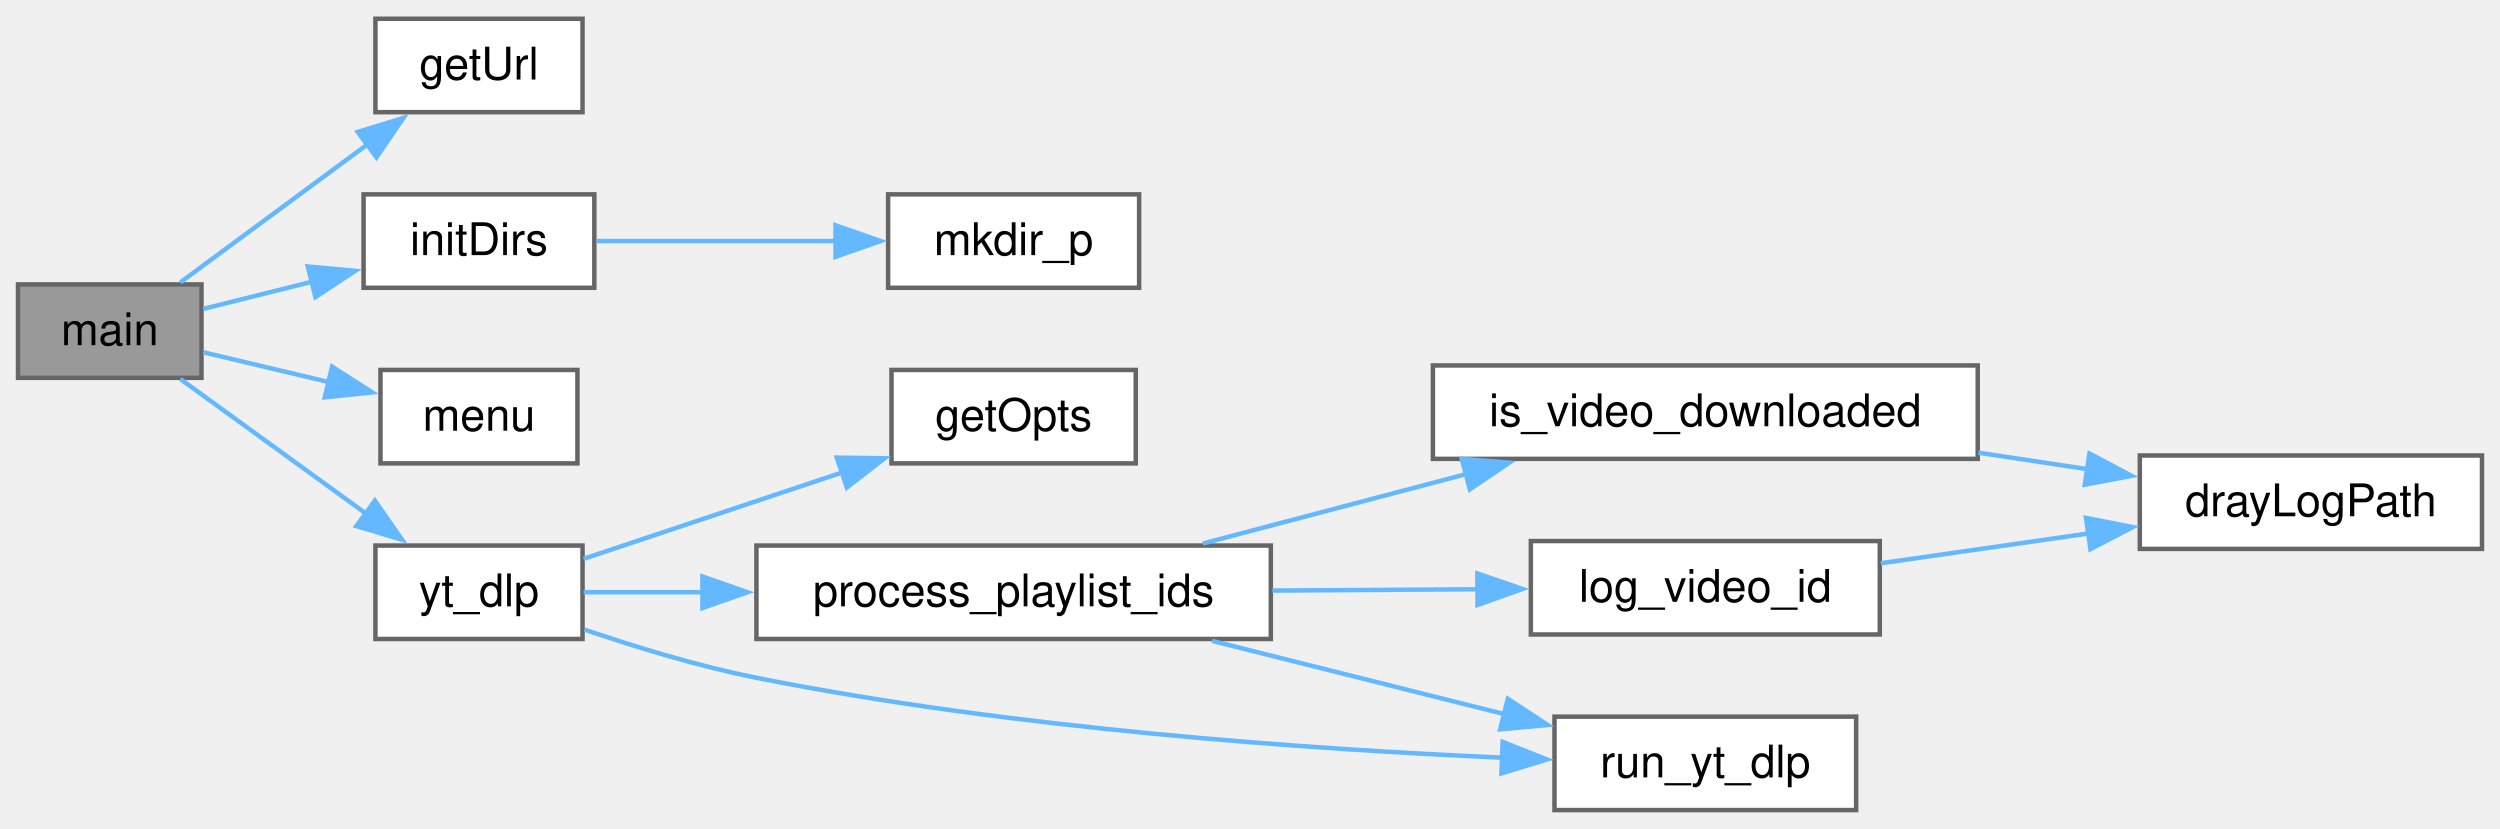
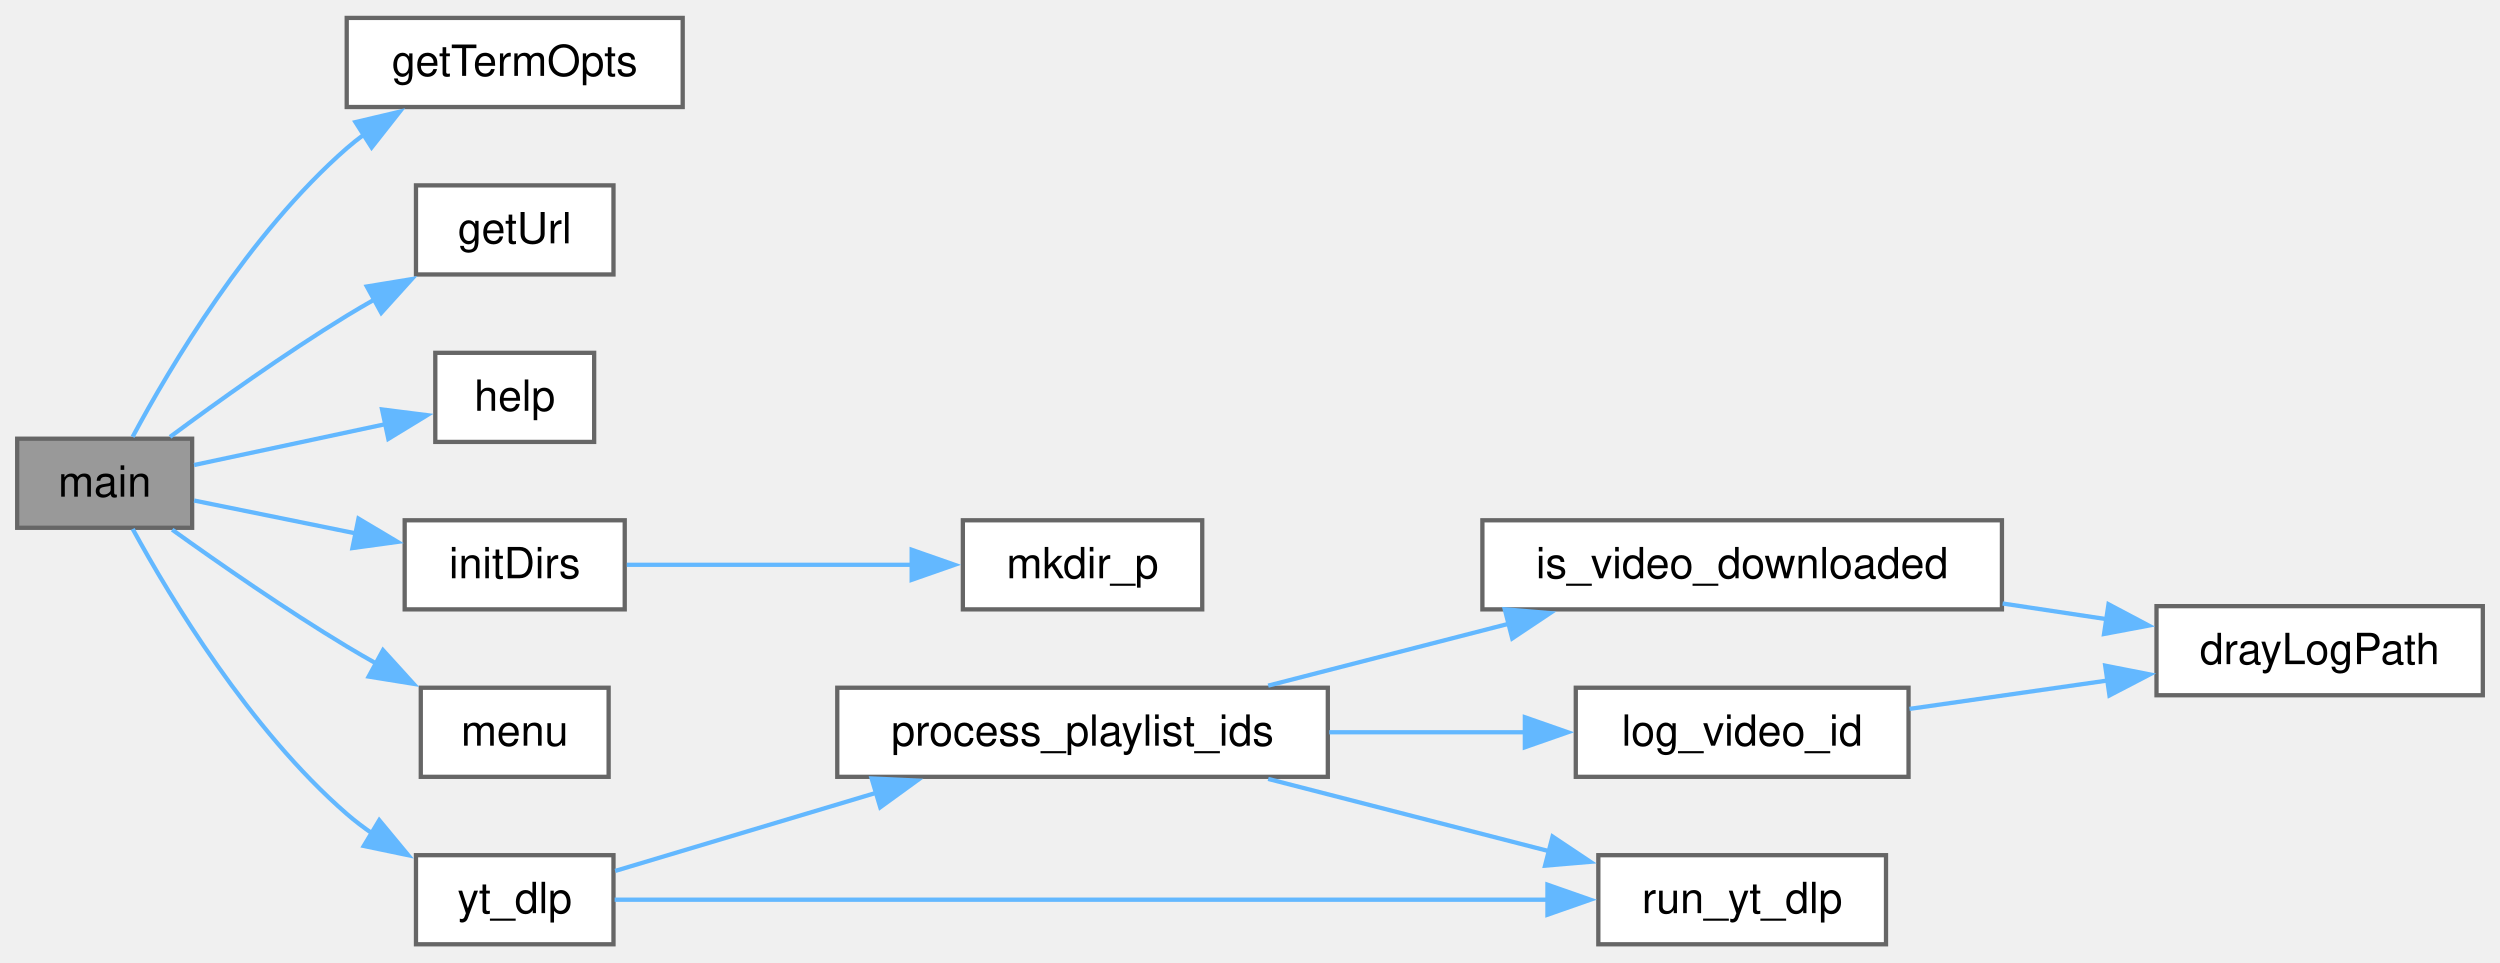
- <svg xmlns="http://www.w3.org/2000/svg" xmlns:xlink="http://www.w3.org/1999/xlink" width="555pt" height="184pt" viewBox="0.00 0.00 555.25 183.75">
-   <g id="graph0" class="graph" transform="scale(1 1) rotate(0) translate(4 179.75)">
+ <svg xmlns="http://www.w3.org/2000/svg" xmlns:xlink="http://www.w3.org/1999/xlink" width="582pt" height="224pt" viewBox="0.00 0.00 582.25 223.75">
+   <g id="graph0" class="graph" transform="scale(1 1) rotate(0) translate(4 219.75)">
    <g id="Node000001" class="node">
      <g id="a_Node000001">
-         <a xlink:title=" ">
-           <polygon fill="#999999" stroke="#666666" points="40.75,-116.75 0,-116.75 0,-96 40.75,-96 40.75,-116.75" />
-           <text text-anchor="middle" x="20.38" y="-103.25" font-family="Helvetica,sans-Serif" font-size="10.00">main</text>
+         <a xlink:title="Точка входа в программу">
+           <polygon fill="#999999" stroke="#666666" points="40.75,-117.75 0,-117.75 0,-97 40.75,-97 40.75,-117.75" />
+           <text text-anchor="middle" x="20.38" y="-104.25" font-family="Helvetica,sans-Serif" font-size="10.00">main</text>
        </a>
      </g>
    </g>
    <g id="Node000002" class="node">
      <g id="a_Node000002">
-         <a xlink:href="user_8c.html#affafc76072e99451fd0ed4d9798d82f9" target="_top" xlink:title="Вытряхивает url с юзера">
-           <polygon fill="white" stroke="#666666" points="125.38,-175.75 79.38,-175.75 79.38,-155 125.38,-155 125.38,-175.75" />
-           <text text-anchor="middle" x="102.38" y="-162.25" font-family="Helvetica,sans-Serif" font-size="10.00">getUrl</text>
+         <a xlink:href="user_8c.html#a69a84096e4cee2cfde630466c3613075" target="_top" xlink:title="Анализирует опции командной строки">
+           <polygon fill="white" stroke="#666666" points="155,-215.75 76.75,-215.75 76.75,-195 155,-195 155,-215.75" />
+           <text text-anchor="middle" x="115.88" y="-202.25" font-family="Helvetica,sans-Serif" font-size="10.00">getTermOpts</text>
        </a>
      </g>
    </g>
    <g id="edge1_Node000001_Node000002" class="edge">
      <g id="a_edge1_Node000001_Node000002">
        <a xlink:title=" ">
-           <path fill="none" stroke="#63b8ff" d="M36.05,-117.2C47.66,-125.76 64.12,-137.9 77.61,-147.85" />
-           <polygon fill="#63b8ff" stroke="#63b8ff" points="75.45,-150.61 85.58,-153.72 79.61,-144.97 75.45,-150.61" />
+           <path fill="none" stroke="#63b8ff" d="M26.88,-118.17C35.6,-134.45 53.99,-165.48 76.75,-185.38 78.02,-186.48 79.35,-187.55 80.74,-188.57" />
+           <polygon fill="#63b8ff" stroke="#63b8ff" points="78.79,-191.48 89.1,-193.91 82.55,-185.58 78.79,-191.48" />
        </a>
      </g>
    </g>
    <g id="Node000003" class="node">
      <g id="a_Node000003">
-         <a xlink:href="fs_8c.html#a791c8dff05a93ea82bde76fc7c4a94ca" target="_top" xlink:title="Создаёт нужные папки">
-           <polygon fill="white" stroke="#666666" points="128,-136.75 76.75,-136.75 76.75,-116 128,-116 128,-136.75" />
-           <text text-anchor="middle" x="102.38" y="-123.25" font-family="Helvetica,sans-Serif" font-size="10.00">initDirs</text>
+         <a xlink:href="user_8c.html#a2177eed449119b221fef82c0ffb9784f" target="_top" xlink:title="Вытряхивает url с юзера и сохраняет его в указатель">
+           <polygon fill="white" stroke="#666666" points="138.88,-176.75 92.88,-176.75 92.88,-156 138.88,-156 138.88,-176.75" />
+           <text text-anchor="middle" x="115.88" y="-163.25" font-family="Helvetica,sans-Serif" font-size="10.00">getUrl</text>
        </a>
      </g>
    </g>
    <g id="edge2_Node000001_Node000003" class="edge">
      <g id="a_edge2_Node000001_Node000003">
        <a xlink:title=" ">
-           <path fill="none" stroke="#63b8ff" d="M41.15,-111.32C48.47,-113.15 57.01,-115.28 65.32,-117.36" />
-           <polygon fill="#63b8ff" stroke="#63b8ff" points="64.36,-120.73 74.91,-119.76 66.06,-113.94 64.36,-120.73" />
+           <path fill="none" stroke="#63b8ff" d="M35.6,-118.17C46.59,-126.31 62.3,-137.55 76.75,-146.38 78.87,-147.67 81.09,-148.97 83.34,-150.25" />
+           <polygon fill="#63b8ff" stroke="#63b8ff" points="81.44,-153.2 91.9,-154.92 84.8,-147.06 81.44,-153.2" />
+         </a>
+       </g>
+     </g>
+     <g id="Node000004" class="node">
+       <g id="a_Node000004">
+         <a xlink:href="user_8c.html#a97ee70a8770dc30d06c744b24eb2fcfc" target="_top" xlink:title="Выводит хэлп">
+           <polygon fill="white" stroke="#666666" points="134.38,-137.75 97.38,-137.75 97.38,-117 134.38,-117 134.38,-137.75" />
+           <text text-anchor="middle" x="115.88" y="-124.25" font-family="Helvetica,sans-Serif" font-size="10.00">help</text>
+         </a>
+       </g>
+     </g>
+     <g id="edge3_Node000001_Node000004" class="edge">
+       <g id="a_edge3_Node000001_Node000004">
+         <a xlink:title=" ">
+           <path fill="none" stroke="#63b8ff" d="M41.2,-111.62C54.23,-114.4 71.49,-118.09 86.03,-121.2" />
+           <polygon fill="#63b8ff" stroke="#63b8ff" points="84.98,-124.56 95.49,-123.23 86.44,-117.71 84.98,-124.56" />
        </a>
      </g>
    </g>
    <g id="Node000005" class="node">
      <g id="a_Node000005">
-         <a xlink:href="user_8c.html#a6ba0075fa588e1e916fae184c13aedb2" target="_top" xlink:title="Показывает главное меню">
-           <polygon fill="white" stroke="#666666" points="124.25,-97.75 80.5,-97.75 80.5,-77 124.25,-77 124.25,-97.75" />
-           <text text-anchor="middle" x="102.38" y="-84.25" font-family="Helvetica,sans-Serif" font-size="10.00">menu</text>
+         <a xlink:href="fs_8c.html#a791c8dff05a93ea82bde76fc7c4a94ca" target="_top" xlink:title="Создаёт нужные папки">
+           <polygon fill="white" stroke="#666666" points="141.5,-98.75 90.25,-98.75 90.25,-78 141.5,-78 141.5,-98.75" />
+           <text text-anchor="middle" x="115.88" y="-85.25" font-family="Helvetica,sans-Serif" font-size="10.00">initDirs</text>
        </a>
      </g>
    </g>
    <g id="edge4_Node000001_Node000005" class="edge">
      <g id="a_edge4_Node000001_Node000005">
        <a xlink:title=" ">
-           <path fill="none" stroke="#63b8ff" d="M41.15,-101.68C49.57,-99.68 59.62,-97.29 69.06,-95.05" />
-           <polygon fill="#63b8ff" stroke="#63b8ff" points="69.75,-98.48 78.67,-92.77 68.14,-91.67 69.75,-98.48" />
+           <path fill="none" stroke="#63b8ff" d="M41.2,-103.35C52.23,-101.1 66.29,-98.25 79.17,-95.63" />
+           <polygon fill="#63b8ff" stroke="#63b8ff" points="79.49,-99.14 88.59,-93.72 78.09,-92.28 79.49,-99.14" />
+         </a>
+       </g>
+     </g>
+     <g id="Node000007" class="node">
+       <g id="a_Node000007">
+         <a xlink:href="user_8c.html#a22e29e963f6ee6c7281bfd2e401d4793" target="_top" xlink:title="Показывает главное меню и копирует выбор юзера в указатель">
+           <polygon fill="white" stroke="#666666" points="137.75,-59.75 94,-59.75 94,-39 137.75,-39 137.75,-59.75" />
+           <text text-anchor="middle" x="115.88" y="-46.25" font-family="Helvetica,sans-Serif" font-size="10.00">menu</text>
+         </a>
+       </g>
+     </g>
+     <g id="edge6_Node000001_Node000007" class="edge">
+       <g id="a_edge6_Node000001_Node000007">
+         <a xlink:title=" ">
+           <path fill="none" stroke="#63b8ff" d="M36.1,-96.56C47.08,-88.68 62.57,-77.92 76.75,-69.38 79.02,-68.01 81.39,-66.64 83.79,-65.29" />
+           <polygon fill="#63b8ff" stroke="#63b8ff" points="85.2,-68.5 92.32,-60.66 81.86,-62.35 85.2,-68.5" />
+         </a>
+       </g>
+     </g>
+     <g id="Node000008" class="node">
+       <g id="a_Node000008">
+         <a xlink:href="yt__dlp_8c.html#ad12a3554ed1a8bd9992ac6c7ae709bdd" target="_top" xlink:title="Скачка url с запрошенным режимом">
+           <polygon fill="white" stroke="#666666" points="138.88,-20.75 92.88,-20.75 92.88,0 138.88,0 138.88,-20.75" />
+           <text text-anchor="middle" x="115.88" y="-7.25" font-family="Helvetica,sans-Serif" font-size="10.00">yt_dlp</text>
+         </a>
+       </g>
+     </g>
+     <g id="edge7_Node000001_Node000008" class="edge">
+       <g id="a_edge7_Node000001_Node000008">
+         <a xlink:title=" ">
+           <path fill="none" stroke="#63b8ff" d="M26.91,-96.72C35.68,-80.66 54.13,-50.03 76.75,-30.38 78.63,-28.74 80.67,-27.2 82.79,-25.74" />
+           <polygon fill="#63b8ff" stroke="#63b8ff" points="84.33,-28.9 91.09,-20.74 80.72,-22.9 84.33,-28.9" />
        </a>
      </g>
    </g>
    <g id="Node000006" class="node">
      <g id="a_Node000006">
-         <a xlink:href="yt__dlp_8c.html#ad12a3554ed1a8bd9992ac6c7ae709bdd" target="_top" xlink:title="Скачка url с запрошенным режимом">
-           <polygon fill="white" stroke="#666666" points="125.38,-58.75 79.38,-58.75 79.38,-38 125.38,-38 125.38,-58.75" />
-           <text text-anchor="middle" x="102.38" y="-45.25" font-family="Helvetica,sans-Serif" font-size="10.00">yt_dlp</text>
-         </a>
-       </g>
-     </g>
-     <g id="edge5_Node000001_Node000006" class="edge">
-       <g id="a_edge5_Node000001_Node000006">
-         <a xlink:title=" ">
-           <path fill="none" stroke="#63b8ff" d="M36.05,-95.74C47.59,-87.37 63.91,-75.53 77.36,-65.79" />
-           <polygon fill="#63b8ff" stroke="#63b8ff" points="79.26,-68.73 85.3,-60.03 75.15,-63.07 79.26,-68.73" />
-         </a>
-       </g>
-     </g>
-     <g id="Node000004" class="node">
-       <g id="a_Node000004">
        <a xlink:href="fs_8c.html#ad434ffce2667f992ccfb4b3c200ecd0d" target="_top" xlink:title="Создаёт папку, если её ещё нет">
-           <polygon fill="white" stroke="#666666" points="249,-136.75 193.25,-136.75 193.25,-116 249,-116 249,-136.75" />
-           <text text-anchor="middle" x="221.12" y="-123.25" font-family="Helvetica,sans-Serif" font-size="10.00">mkdir_p</text>
-         </a>
-       </g>
-     </g>
-     <g id="edge3_Node000003_Node000004" class="edge">
-       <g id="a_edge3_Node000003_Node000004">
-         <a xlink:title=" ">
-           <path fill="none" stroke="#63b8ff" d="M128.42,-126.38C143.96,-126.38 164.23,-126.38 181.76,-126.38" />
-           <polygon fill="#63b8ff" stroke="#63b8ff" points="181.57,-129.88 191.57,-126.38 181.57,-122.88 181.57,-129.88" />
-         </a>
-       </g>
-     </g>
-     <g id="Node000007" class="node">
-       <g id="a_Node000007">
-         <a xlink:href="yt__dlp_8c.html#a305bdfc3745e089080b81d7383a9e375" target="_top" xlink:title="Подготавливает опции yt-dlp под режим">
-           <polygon fill="white" stroke="#666666" points="248.25,-97.75 194,-97.75 194,-77 248.25,-77 248.25,-97.75" />
-           <text text-anchor="middle" x="221.12" y="-84.25" font-family="Helvetica,sans-Serif" font-size="10.00">getOpts</text>
-         </a>
-       </g>
-     </g>
-     <g id="edge6_Node000006_Node000007" class="edge">
-       <g id="a_edge6_Node000006_Node000007">
-         <a xlink:title=" ">
-           <path fill="none" stroke="#63b8ff" d="M125.61,-55.8C141.87,-61.23 164.3,-68.73 183.22,-75.05" />
-           <polygon fill="#63b8ff" stroke="#63b8ff" points="181.86,-78.28 192.46,-78.13 184.08,-71.64 181.86,-78.28" />
-         </a>
-       </g>
-     </g>
-     <g id="Node000008" class="node">
-       <g id="a_Node000008">
+           <polygon fill="white" stroke="#666666" points="276,-98.75 220.25,-98.75 220.25,-78 276,-78 276,-98.75" />
+           <text text-anchor="middle" x="248.12" y="-85.25" font-family="Helvetica,sans-Serif" font-size="10.00">mkdir_p</text>
+         </a>
+       </g>
+     </g>
+     <g id="edge5_Node000005_Node000006" class="edge">
+       <g id="a_edge5_Node000005_Node000006">
+         <a xlink:title=" ">
+           <path fill="none" stroke="#63b8ff" d="M141.99,-88.38C160.83,-88.38 186.95,-88.38 208.45,-88.38" />
+           <polygon fill="#63b8ff" stroke="#63b8ff" points="208.33,-91.88 218.33,-88.38 208.33,-84.88 208.33,-91.88" />
+         </a>
+       </g>
+     </g>
+     <g id="Node000009" class="node">
+       <g id="a_Node000009">
        <a xlink:href="yt__dlp_8c.html#aac411bed2012a2feac84bce1d514d1c7" target="_top" xlink:title="Получение и обработка ID видео из плейлиста">
-           <polygon fill="white" stroke="#666666" points="278.25,-58.75 164,-58.75 164,-38 278.25,-38 278.25,-58.75" />
-           <text text-anchor="middle" x="221.12" y="-45.25" font-family="Helvetica,sans-Serif" font-size="10.00">process_playlist_ids</text>
-         </a>
-       </g>
-     </g>
-     <g id="edge7_Node000006_Node000008" class="edge">
-       <g id="a_edge7_Node000006_Node000008">
-         <a xlink:title=" ">
-           <path fill="none" stroke="#63b8ff" d="M125.61,-48.38C133.41,-48.38 142.63,-48.38 152.2,-48.38" />
-           <polygon fill="#63b8ff" stroke="#63b8ff" points="152.01,-51.88 162.01,-48.38 152.01,-44.88 152.01,-51.88" />
+           <polygon fill="white" stroke="#666666" points="305.25,-59.75 191,-59.75 191,-39 305.25,-39 305.25,-59.75" />
+           <text text-anchor="middle" x="248.12" y="-46.25" font-family="Helvetica,sans-Serif" font-size="10.00">process_playlist_ids</text>
+         </a>
+       </g>
+     </g>
+     <g id="edge8_Node000008_Node000009" class="edge">
+       <g id="a_edge8_Node000008_Node000009">
+         <a xlink:title=" ">
+           <path fill="none" stroke="#63b8ff" d="M139.27,-17.08C155.97,-22.08 179.4,-29.1 200.16,-35.31" />
+           <polygon fill="#63b8ff" stroke="#63b8ff" points="199,-38.62 209.58,-38.13 201.01,-31.91 199,-38.62" />
+         </a>
+       </g>
+     </g>
+     <g id="Node000013" class="node">
+       <g id="a_Node000013">
+         <a xlink:href="yt__dlp_8c.html#ae0f89d7d0a43f9be78538dafce7b4e3a" target="_top" xlink:title="Обёртка вокруг консольной команды yt-dlp.">
+           <polygon fill="white" stroke="#666666" points="435.25,-20.75 368.25,-20.75 368.25,0 435.25,0 435.25,-20.75" />
+           <text text-anchor="middle" x="401.75" y="-7.25" font-family="Helvetica,sans-Serif" font-size="10.00">run_yt_dlp</text>
+         </a>
+       </g>
+     </g>
+     <g id="edge14_Node000008_Node000013" class="edge">
+       <g id="a_edge14_Node000008_Node000013">
+         <a xlink:title=" ">
+           <path fill="none" stroke="#63b8ff" d="M139.15,-10.38C185.93,-10.38 295.15,-10.38 356.65,-10.38" />
+           <polygon fill="#63b8ff" stroke="#63b8ff" points="356.4,-13.88 366.4,-10.38 356.4,-6.88 356.4,-13.88" />
+         </a>
+       </g>
+     </g>
+     <g id="Node000010" class="node">
+       <g id="a_Node000010">
+         <a xlink:href="fs_8c.html#a65ecb49246f4d74a183116704b7968a0" target="_top" xlink:title="Проверка, есть ли ID видео в логе">
+           <polygon fill="white" stroke="#666666" points="462.25,-98.75 341.25,-98.75 341.25,-78 462.25,-78 462.25,-98.75" />
+           <text text-anchor="middle" x="401.75" y="-85.25" font-family="Helvetica,sans-Serif" font-size="10.00">is_video_downloaded</text>
+         </a>
+       </g>
+     </g>
+     <g id="edge9_Node000009_Node000010" class="edge">
+       <g id="a_edge9_Node000009_Node000010">
+         <a xlink:title=" ">
+           <path fill="none" stroke="#63b8ff" d="M291.36,-60.24C308.7,-64.7 328.99,-69.92 347.34,-74.64" />
+           <polygon fill="#63b8ff" stroke="#63b8ff" points="346.46,-78.02 357.01,-77.12 348.2,-71.24 346.46,-78.02" />
        </a>
      </g>
    </g>
    <g id="Node000012" class="node">
      <g id="a_Node000012">
-         <a xlink:href="yt__dlp_8c.html#ae0f89d7d0a43f9be78538dafce7b4e3a" target="_top" xlink:title="Обёртка вокруг консольной команды yt-dlp.">
-           <polygon fill="white" stroke="#666666" points="408.25,-20.75 341.25,-20.75 341.25,0 408.25,0 408.25,-20.75" />
-           <text text-anchor="middle" x="374.75" y="-7.25" font-family="Helvetica,sans-Serif" font-size="10.00">run_yt_dlp</text>
-         </a>
-       </g>
-     </g>
-     <g id="edge13_Node000006_Node000012" class="edge">
-       <g id="a_edge13_Node000006_Node000012">
-         <a xlink:title=" ">
-           <path fill="none" stroke="#63b8ff" d="M125.82,-40.08C137.12,-36.23 151.13,-31.94 164,-29.38 220.54,-18.09 287,-13.5 329.71,-11.64" />
-           <polygon fill="#63b8ff" stroke="#63b8ff" points="329.74,-15.14 339.59,-11.24 329.46,-8.14 329.74,-15.14" />
-         </a>
-       </g>
-     </g>
-     <g id="Node000009" class="node">
-       <g id="a_Node000009">
-         <a xlink:href="fs_8c.html#a65ecb49246f4d74a183116704b7968a0" target="_top" xlink:title="Проверка, есть ли ID видео в логе">
-           <polygon fill="white" stroke="#666666" points="435.25,-98.75 314.25,-98.75 314.25,-78 435.25,-78 435.25,-98.75" />
-           <text text-anchor="middle" x="374.75" y="-85.25" font-family="Helvetica,sans-Serif" font-size="10.00">is_video_downloaded</text>
-         </a>
-       </g>
-     </g>
-     <g id="edge8_Node000008_Node000009" class="edge">
-       <g id="a_edge8_Node000008_Node000009">
-         <a xlink:title=" ">
-           <path fill="none" stroke="#63b8ff" d="M263.16,-59.2C281.19,-63.96 302.58,-69.6 321.72,-74.65" />
-           <polygon fill="#63b8ff" stroke="#63b8ff" points="320.66,-77.99 331.22,-77.16 322.45,-71.22 320.66,-77.99" />
+         <a xlink:href="fs_8c.html#ac7135dd56474a60b51b7121ced937914" target="_top" xlink:title="Запись ID видео в лог">
+           <polygon fill="white" stroke="#666666" points="440.5,-59.75 363,-59.75 363,-39 440.5,-39 440.5,-59.75" />
+           <text text-anchor="middle" x="401.75" y="-46.25" font-family="Helvetica,sans-Serif" font-size="10.00">log_video_id</text>
+         </a>
+       </g>
+     </g>
+     <g id="edge11_Node000009_Node000012" class="edge">
+       <g id="a_edge11_Node000009_Node000012">
+         <a xlink:title=" ">
+           <path fill="none" stroke="#63b8ff" d="M305.58,-49.38C320.6,-49.38 336.7,-49.38 351.31,-49.38" />
+           <polygon fill="#63b8ff" stroke="#63b8ff" points="351.14,-52.88 361.14,-49.38 351.14,-45.88 351.14,-52.88" />
+         </a>
+       </g>
+     </g>
+     <g id="edge13_Node000009_Node000013" class="edge">
+       <g id="a_edge13_Node000009_Node000013">
+         <a xlink:title=" ">
+           <path fill="none" stroke="#63b8ff" d="M291.36,-38.51C311.77,-33.26 336.24,-26.97 356.86,-21.66" />
+           <polygon fill="#63b8ff" stroke="#63b8ff" points="357.59,-25.09 366.4,-19.21 355.84,-18.31 357.59,-25.09" />
        </a>
      </g>
    </g>
    <g id="Node000011" class="node">
      <g id="a_Node000011">
-         <a xlink:href="fs_8c.html#ac7135dd56474a60b51b7121ced937914" target="_top" xlink:title="Запись ID видео в лог">
-           <polygon fill="white" stroke="#666666" points="413.5,-59.75 336,-59.75 336,-39 413.5,-39 413.5,-59.75" />
-           <text text-anchor="middle" x="374.75" y="-46.25" font-family="Helvetica,sans-Serif" font-size="10.00">log_video_id</text>
-         </a>
-       </g>
-     </g>
-     <g id="edge10_Node000008_Node000011" class="edge">
-       <g id="a_edge10_Node000008_Node000011">
-         <a xlink:title=" ">
-           <path fill="none" stroke="#63b8ff" d="M278.58,-48.75C293.6,-48.85 309.7,-48.95 324.31,-49.05" />
-           <polygon fill="#63b8ff" stroke="#63b8ff" points="324.12,-52.55 334.14,-49.11 324.16,-45.55 324.12,-52.55" />
-         </a>
-       </g>
-     </g>
-     <g id="edge12_Node000008_Node000012" class="edge">
-       <g id="a_edge12_Node000008_Node000012">
-         <a xlink:title=" ">
-           <path fill="none" stroke="#63b8ff" d="M265.17,-37.59C285.56,-32.48 309.86,-26.39 330.3,-21.26" />
-           <polygon fill="#63b8ff" stroke="#63b8ff" points="330.89,-24.72 339.74,-18.9 329.19,-17.93 330.89,-24.72" />
-         </a>
-       </g>
-     </g>
-     <g id="Node000010" class="node">
-       <g id="a_Node000010">
-         <a xlink:href="fs_8c.html#a4a32ecc47e89ae484b2b1cbec95cfdf0" target="_top" xlink:title="Вычисляет путь к DRAY_LOG.">
-           <polygon fill="white" stroke="#666666" points="547.25,-78.75 471.25,-78.75 471.25,-58 547.25,-58 547.25,-78.75" />
-           <text text-anchor="middle" x="509.25" y="-65.25" font-family="Helvetica,sans-Serif" font-size="10.00">drayLogPath</text>
-         </a>
-       </g>
-     </g>
-     <g id="edge9_Node000009_Node000010" class="edge">
-       <g id="a_edge9_Node000009_Node000010">
-         <a xlink:title=" ">
-           <path fill="none" stroke="#63b8ff" d="M435.41,-79.37C443.53,-78.14 451.79,-76.9 459.68,-75.71" />
-           <polygon fill="#63b8ff" stroke="#63b8ff" points="460.07,-79.19 469.44,-74.23 459.03,-72.27 460.07,-79.19" />
-         </a>
-       </g>
-     </g>
-     <g id="edge11_Node000011_Node000010" class="edge">
-       <g id="a_edge11_Node000011_Node000010">
-         <a xlink:title=" ">
-           <path fill="none" stroke="#63b8ff" d="M413.72,-54.82C428.1,-56.88 444.67,-59.26 459.88,-61.44" />
-           <polygon fill="#63b8ff" stroke="#63b8ff" points="459.3,-64.89 469.69,-62.85 460.29,-57.96 459.3,-64.89" />
+         <a xlink:href="fs_8c.html#a19ed4f16202168c3c0808762ce2fdf42" target="_top" xlink:title="Вычисляет путь к DRAY_LOG и копирует его в указатель">
+           <polygon fill="white" stroke="#666666" points="574.25,-78.75 498.25,-78.75 498.25,-58 574.25,-58 574.25,-78.75" />
+           <text text-anchor="middle" x="536.25" y="-65.25" font-family="Helvetica,sans-Serif" font-size="10.00">drayLogPath</text>
+         </a>
+       </g>
+     </g>
+     <g id="edge10_Node000010_Node000011" class="edge">
+       <g id="a_edge10_Node000010_Node000011">
+         <a xlink:title=" ">
+           <path fill="none" stroke="#63b8ff" d="M462.41,-79.37C470.53,-78.14 478.79,-76.9 486.68,-75.71" />
+           <polygon fill="#63b8ff" stroke="#63b8ff" points="487.07,-79.19 496.44,-74.23 486.03,-72.27 487.07,-79.19" />
+         </a>
+       </g>
+     </g>
+     <g id="edge12_Node000012_Node000011" class="edge">
+       <g id="a_edge12_Node000012_Node000011">
+         <a xlink:title=" ">
+           <path fill="none" stroke="#63b8ff" d="M440.72,-54.82C455.1,-56.88 471.67,-59.26 486.88,-61.44" />
+           <polygon fill="#63b8ff" stroke="#63b8ff" points="486.3,-64.89 496.69,-62.85 487.29,-57.96 486.3,-64.89" />
        </a>
      </g>
    </g>
  </g>
</svg>
